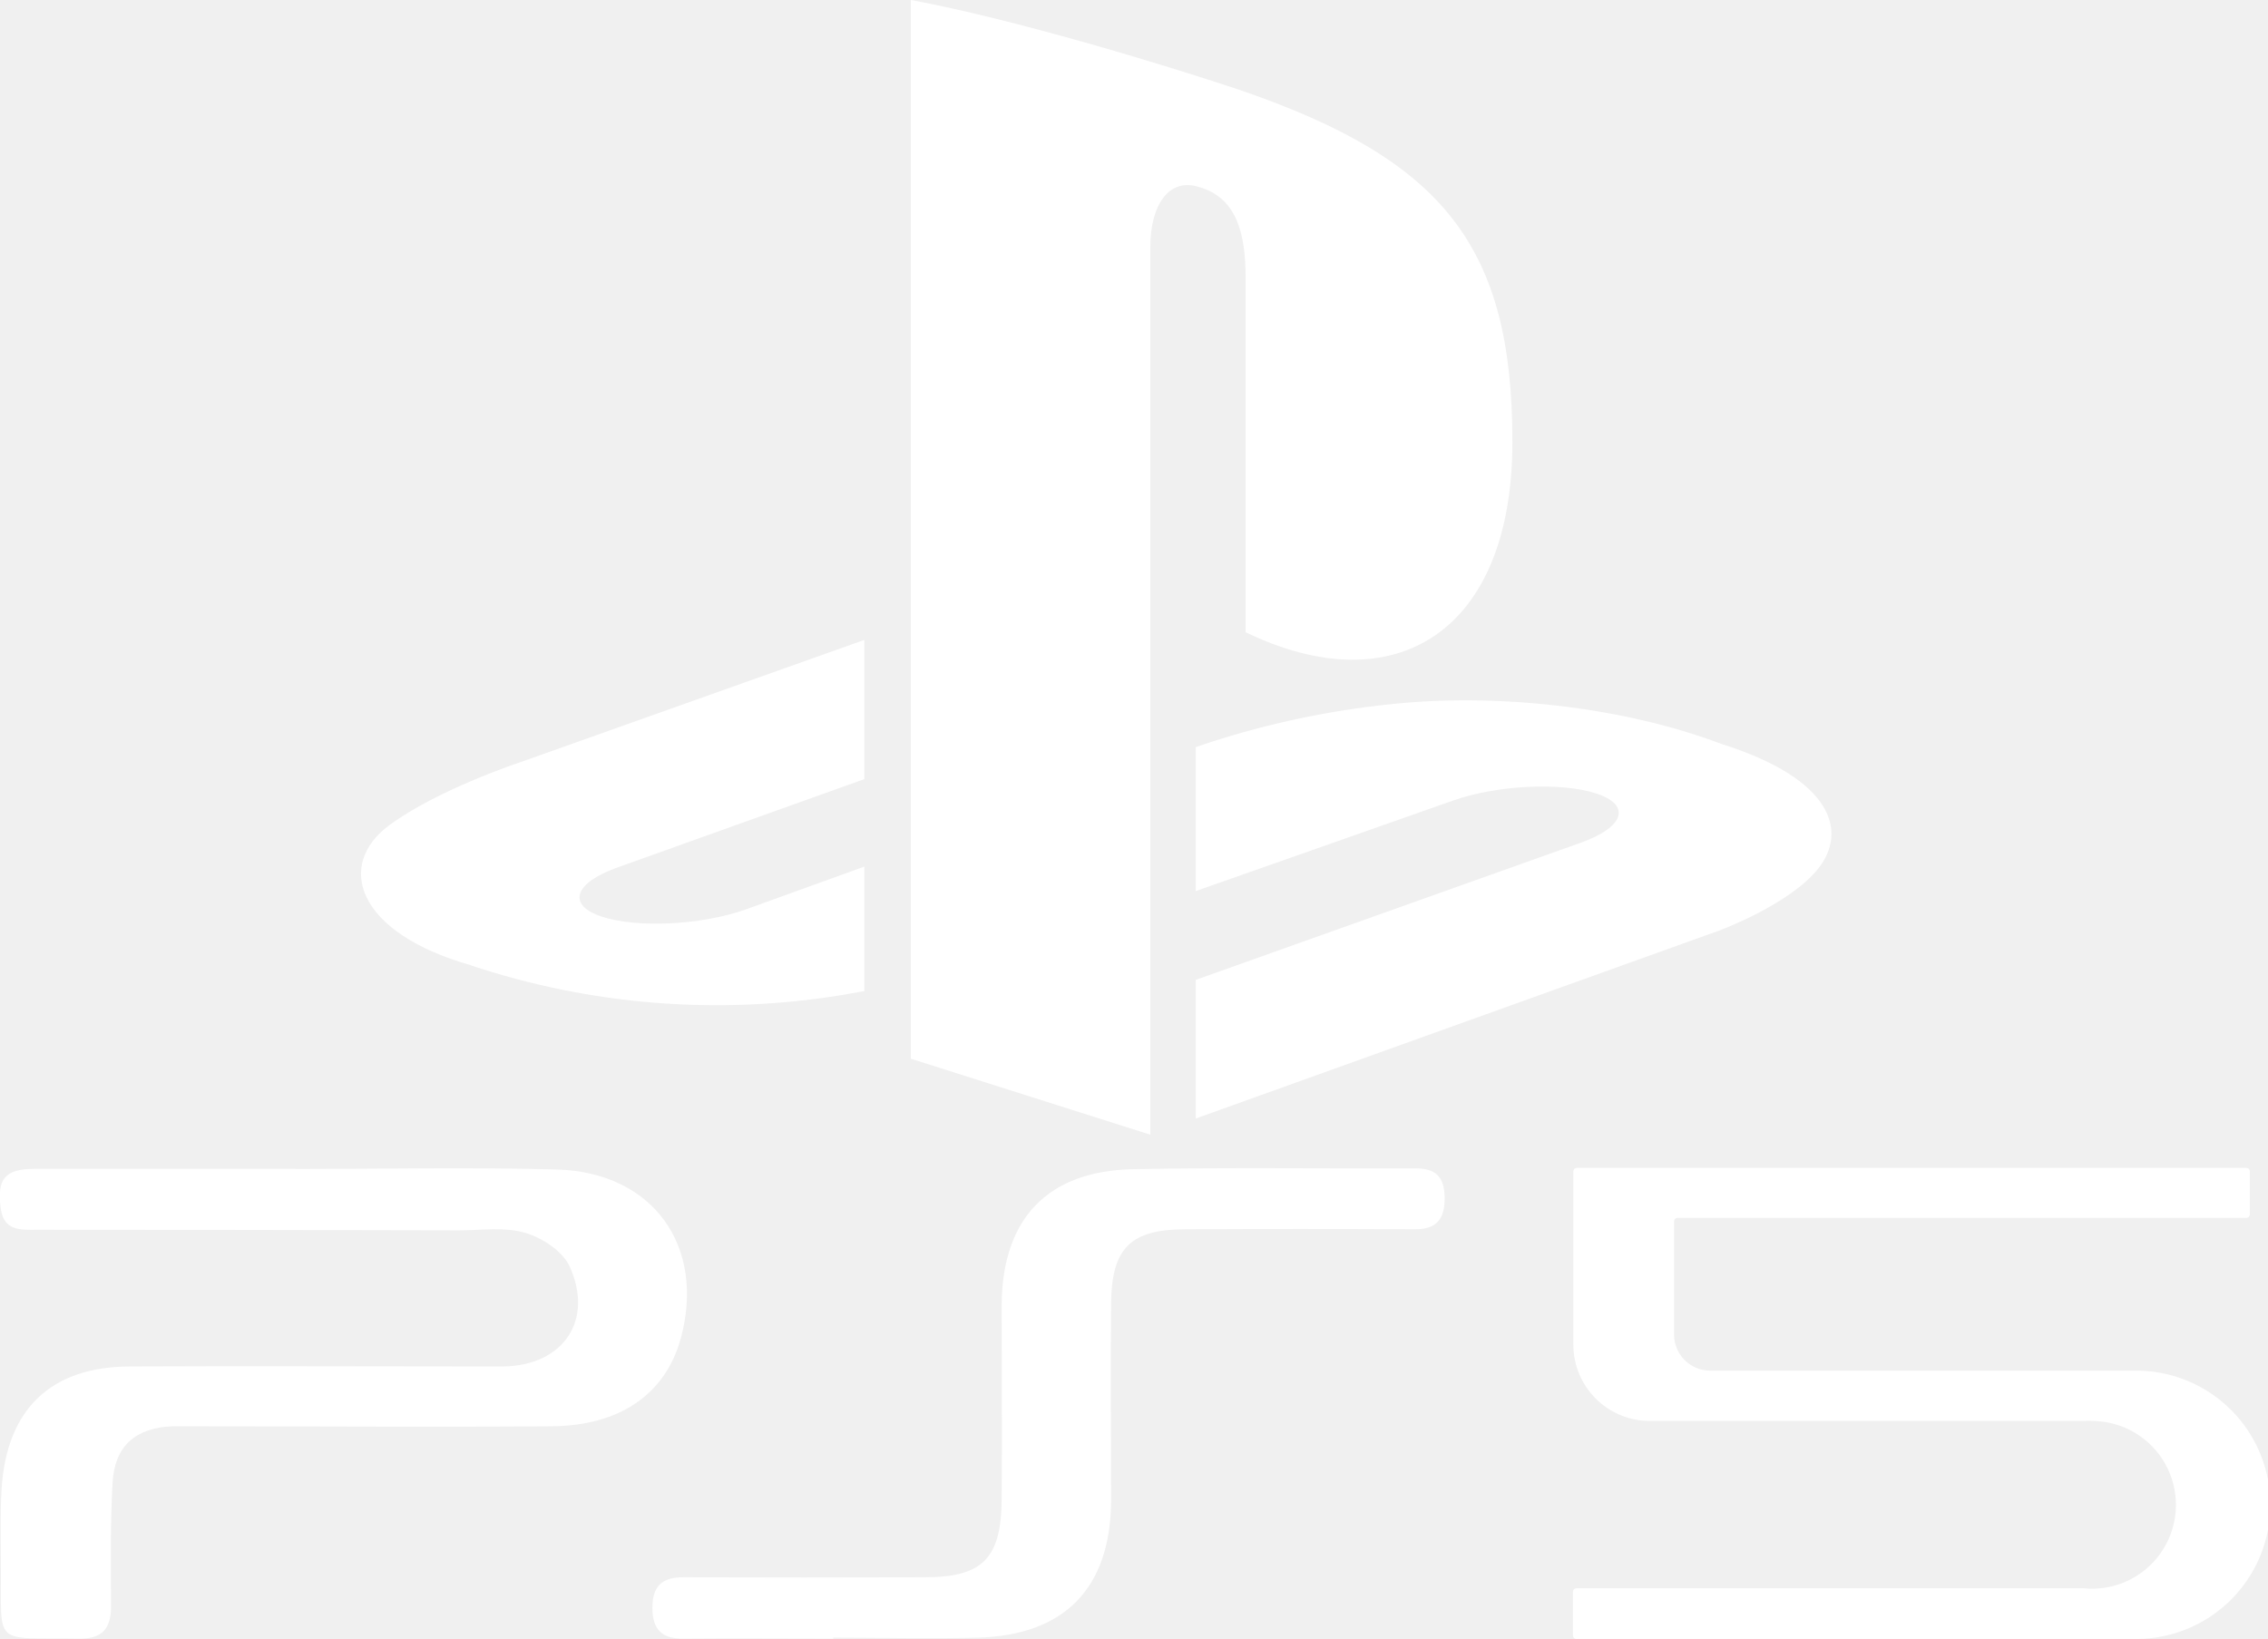
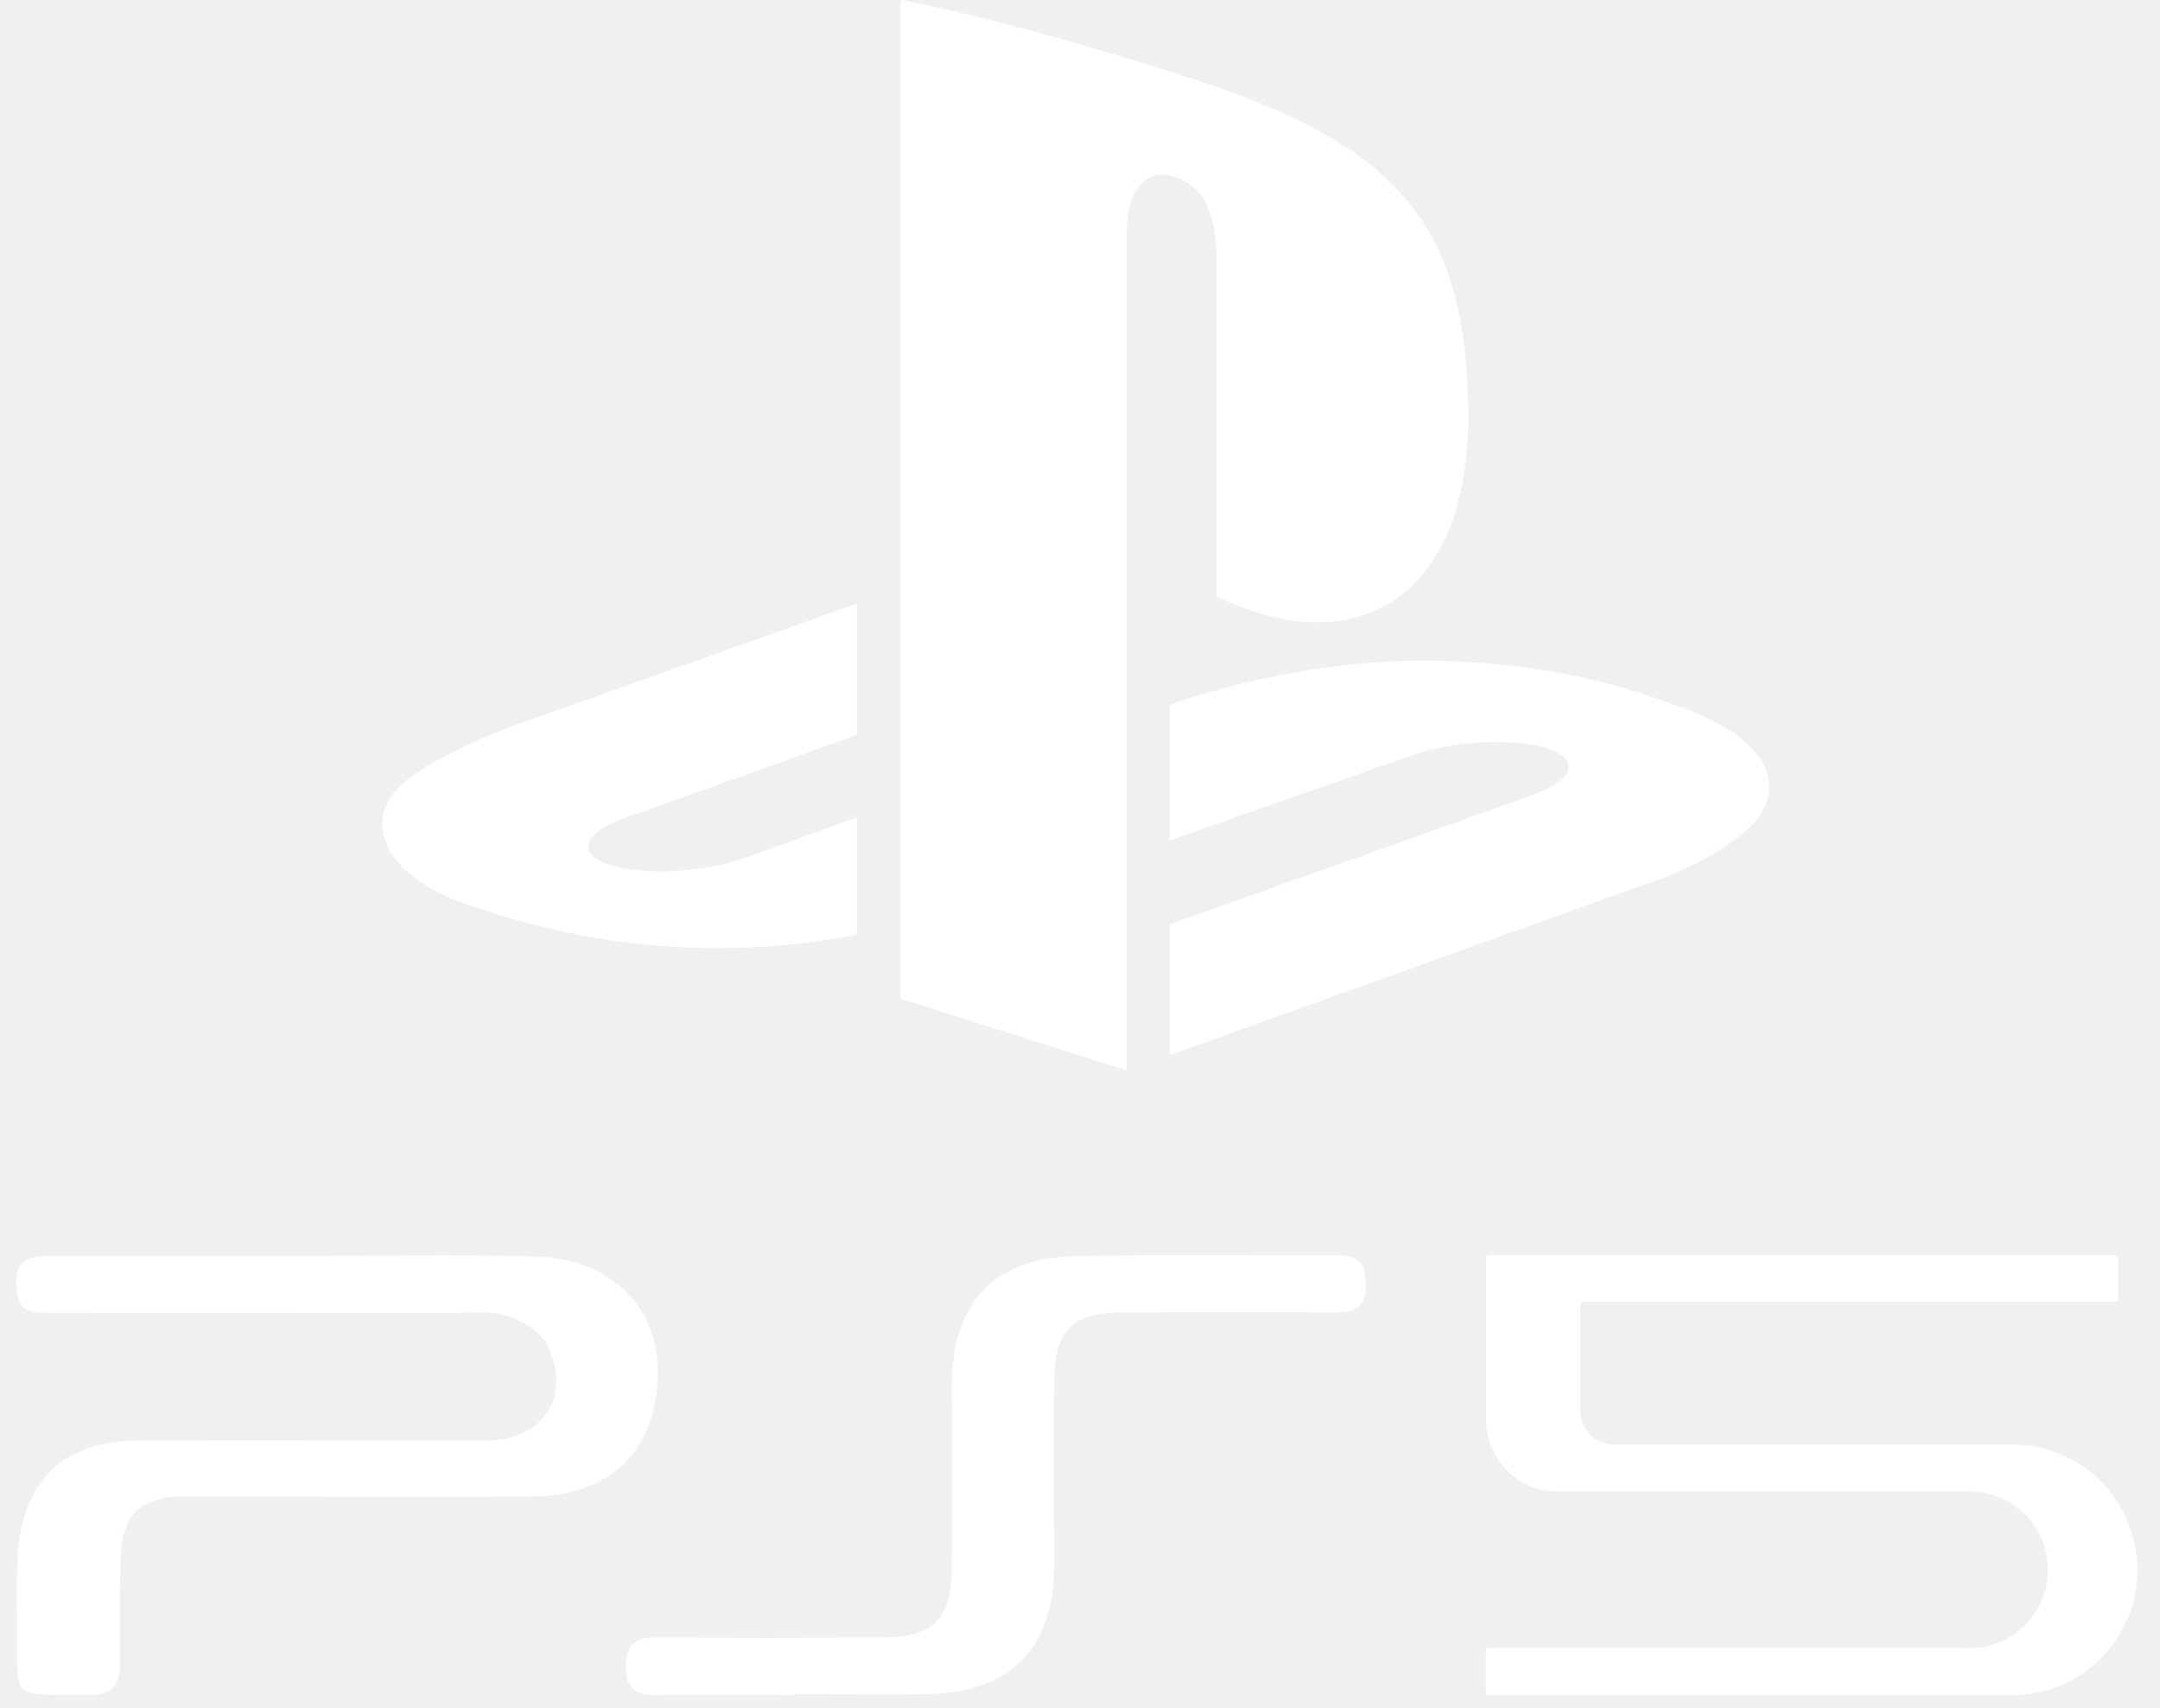
- <svg xmlns="http://www.w3.org/2000/svg" viewBox="0 0 552.36 399.23">
+ <svg xmlns="http://www.w3.org/2000/svg" viewBox="0 0 557.71 440.86">
  <defs>
-     <style>.cls-1{fill:#FFF}</style>
+     <style>.cls-1{fill:#fff}</style>
  </defs>
-   <g id="Capa_2" data-name="Capa 2">
-     <g id="play">
-       <g id="num">
-         <path id="_5" data-name="5" class="cls-1" d="M383.18 327.63V285.3a.81.81 0 0 1 .81-.81h163.12a.81.81 0 0 1 .81.81v10.56a.81.81 0 0 1-.81.81H408.53a.82.82 0 0 0-.82.82v27.59a8.8 8.8 0 0 0 8.79 8.8h103.18a32.68 32.68 0 1 1 0 65.35H383.9a.81.81 0 0 1-.81-.81V387.7a.83.83 0 0 1 .81-.81h123.52a20.43 20.43 0 1 0 3.56-40.7l-1.13-.06a18.37 18.37 0 0 0-2.57 0H401.71a18.6 18.6 0 0 1-18.53-18.5z" />
-       </g>
-       <g id="ps">
-         <path class="cls-1" d="M202.93 399.16c-12.11 0-24.23-.11-36.33 0-5.26.09-7.67-2.05-7.71-7.41s2.33-7.58 7.59-7.54q29.33.1 58.68 0c14.11 0 18.66-4.52 18.79-18.9.14-15.85 0-31.68 0-47.51.15-21 11.25-32.64 32.18-33 22.77-.44 45.65-.11 68.49-.2 4.92 0 7.12 1.9 7.21 7s-1.75 7.86-7.14 7.84q-28-.14-55.9 0c-13.43 0-18.05 4.54-18.19 18-.16 16.08 0 32.15 0 48.21-.14 21.26-11.39 32.8-32.73 33.27-11.65.3-23.29 0-34.94 0zM72 284.76c21.2 0 42.41-.46 63.6.12 23.48.65 36.35 18.74 30.17 41.26-3.77 13.45-14.77 21.19-31.55 21.29-28.89.21-57.79 0-86.68 0h-5.6c-8.9.37-14 4.78-14.52 13.68-.56 10-.44 20-.37 30.05 0 5.51-2.05 8.07-7.84 8-21.44-.33-18.78 2.33-19-18.37 0-6.06-.19-12.13.18-18.16 1.22-19.4 12.06-29.77 31.39-29.77 28.2-.14 56.39 0 84.58 0h6.31c14.51-.26 22.1-11.25 16-24.51-1.76-3.66-6.71-6.88-10.84-8.07-5-1.46-10.63-.58-16-.58q-51.39-.14-102.8-.14c-3.95 0-8.16.42-8.87-5.34-.9-7 1-9.48 8.14-9.49H72z" />
-       </g>
-       <path id="logo" d="M442.85 211.55c-7 8.82-24.13 15.12-24.13 15.12l-127.5 45.79v-33.77l93.83-33.43c10.65-3.82 12.28-9.21 3.63-12s-24.28-2-34.94 1.8l-62.52 22V182l3.61-1.22a214.34 214.34 0 0 1 43.47-9.2c25.4-2.8 56.5.38 80.92 9.63 27.52 8.69 30.62 21.51 23.63 30.34zM303.36 154V67.67c0-10.15-1.87-19.48-11.39-22.13-7.29-2.33-11.81 4.44-11.81 14.57V276.4l-58.33-18.51V0c24.8 4.6 60.93 15.49 80.36 22 49.4 17 66.15 38.06 66.15 85.62 0 46.38-28.62 63.97-64.98 46.38zM114.8 235.16c-28.25-8-32.95-24.53-20.07-34.08 11.9-8.82 32.13-15.46 32.13-15.46l83.64-29.74v33.91l-60.18 21.54c-10.64 3.81-12.27 9.21-3.63 12s24.29 2 34.94-1.8l28.87-10.43v30.33c-1.83.33-3.87.65-5.76 1a189.19 189.19 0 0 1-89.94-7.24z" style="fill-rule:evenodd;fill:#FFF" />
-     </g>
+   <g id="play">
+     <path id="_5" data-name="5" class="cls-1" d="M383.72 366.81v-41.93a.8.8 0 0 1 .8-.8h161.57a.8.8 0 0 1 .8.8v10.46a.8.8 0 0 1-.8.8H408.83a.82.82 0 0 0-.82.82v27.32a8.71 8.71 0 0 0 8.71 8.72h102.2a32.37 32.37 0 1 1 0 64.73H384.43a.8.8 0 0 1-.8-.81v-10.61a.82.82 0 0 1 .8-.8h122.34a20.23 20.23 0 1 0 3.53-40.31c-.37 0-.75-.06-1.12-.07a21.52 21.52 0 0 0-2.54 0H402.07a18.41 18.41 0 0 1-18.35-18.32z" />
+     <path class="cls-1" d="M205.18 437.66c-12 0-24-.11-36 0-5.2.09-7.6-2-7.63-7.34s2.3-7.51 7.51-7.47q29.06.11 58.12 0c14 0 18.49-4.48 18.61-18.72.14-15.7 0-31.38 0-47.06.16-20.81 11.16-32.33 31.88-32.71 22.55-.43 45.22-.1 67.84-.19 4.87 0 7.06 1.87 7.14 6.94s-1.73 7.79-7.07 7.77q-27.75-.13-55.37 0c-13.3 0-17.88 4.49-18 17.85-.15 15.92 0 31.84 0 47.75-.14 21-11.27 32.49-32.42 32.95-11.53.3-23.07 0-34.6 0zM75.46 324.34c21 0 42-.45 63 .13 23.26.64 36 18.55 29.89 40.86-3.68 13.32-14.64 21-31.22 21.09-28.62.21-57.24 0-85.86 0h-5.56c-8.81.37-13.88 4.74-14.38 13.55-.55 9.9-.43 19.84-.36 29.76 0 5.47-2 8-7.77 7.91C2 437.31 4.6 440 4.41 419.45c0-6-.19-12 .18-18C5.8 382.24 16.54 372 35.69 372c27.92-.14 55.85 0 83.77 0h6.25c14.37-.26 21.89-11.15 15.83-24.28-1.73-3.62-6.64-6.82-10.73-8-4.93-1.44-10.53-.57-15.82-.57Q64.1 339 13.17 339c-3.92 0-8.08.42-8.79-5.29-.89-6.94 1-9.38 8.06-9.4h63z" />
+     <path id="logo" d="M453.6 211.55c-7 8.82-24.13 15.12-24.13 15.12L302 272.46v-33.77l93.83-33.43c10.65-3.82 12.28-9.21 3.63-12s-24.28-2-34.94 1.8L302 217v-35l3.61-1.22a214.34 214.34 0 0 1 43.47-9.2c25.4-2.8 56.5.38 80.92 9.63 27.49 8.69 30.59 21.51 23.6 30.34zM314.11 154V67.67c0-10.15-1.87-19.48-11.39-22.13-7.29-2.33-11.81 4.44-11.81 14.57V276.4l-58.33-18.51V0c24.8 4.6 60.93 15.49 80.36 22 49.4 17 66.15 38.06 66.15 85.62 0 46.38-28.62 63.97-64.98 46.38zm-188.56 81.16c-28.25-8-32.95-24.53-20.07-34.08 11.9-8.82 32.13-15.46 32.13-15.46l83.64-29.74v33.91l-60.18 21.54c-10.64 3.81-12.27 9.21-3.63 12s24.29 2 34.94-1.8l28.87-10.47v30.33c-1.83.33-3.87.65-5.76 1a189.19 189.19 0 0 1-89.94-7.24z" style="fill-rule:evenodd;fill:#fff" />
  </g>
</svg>
